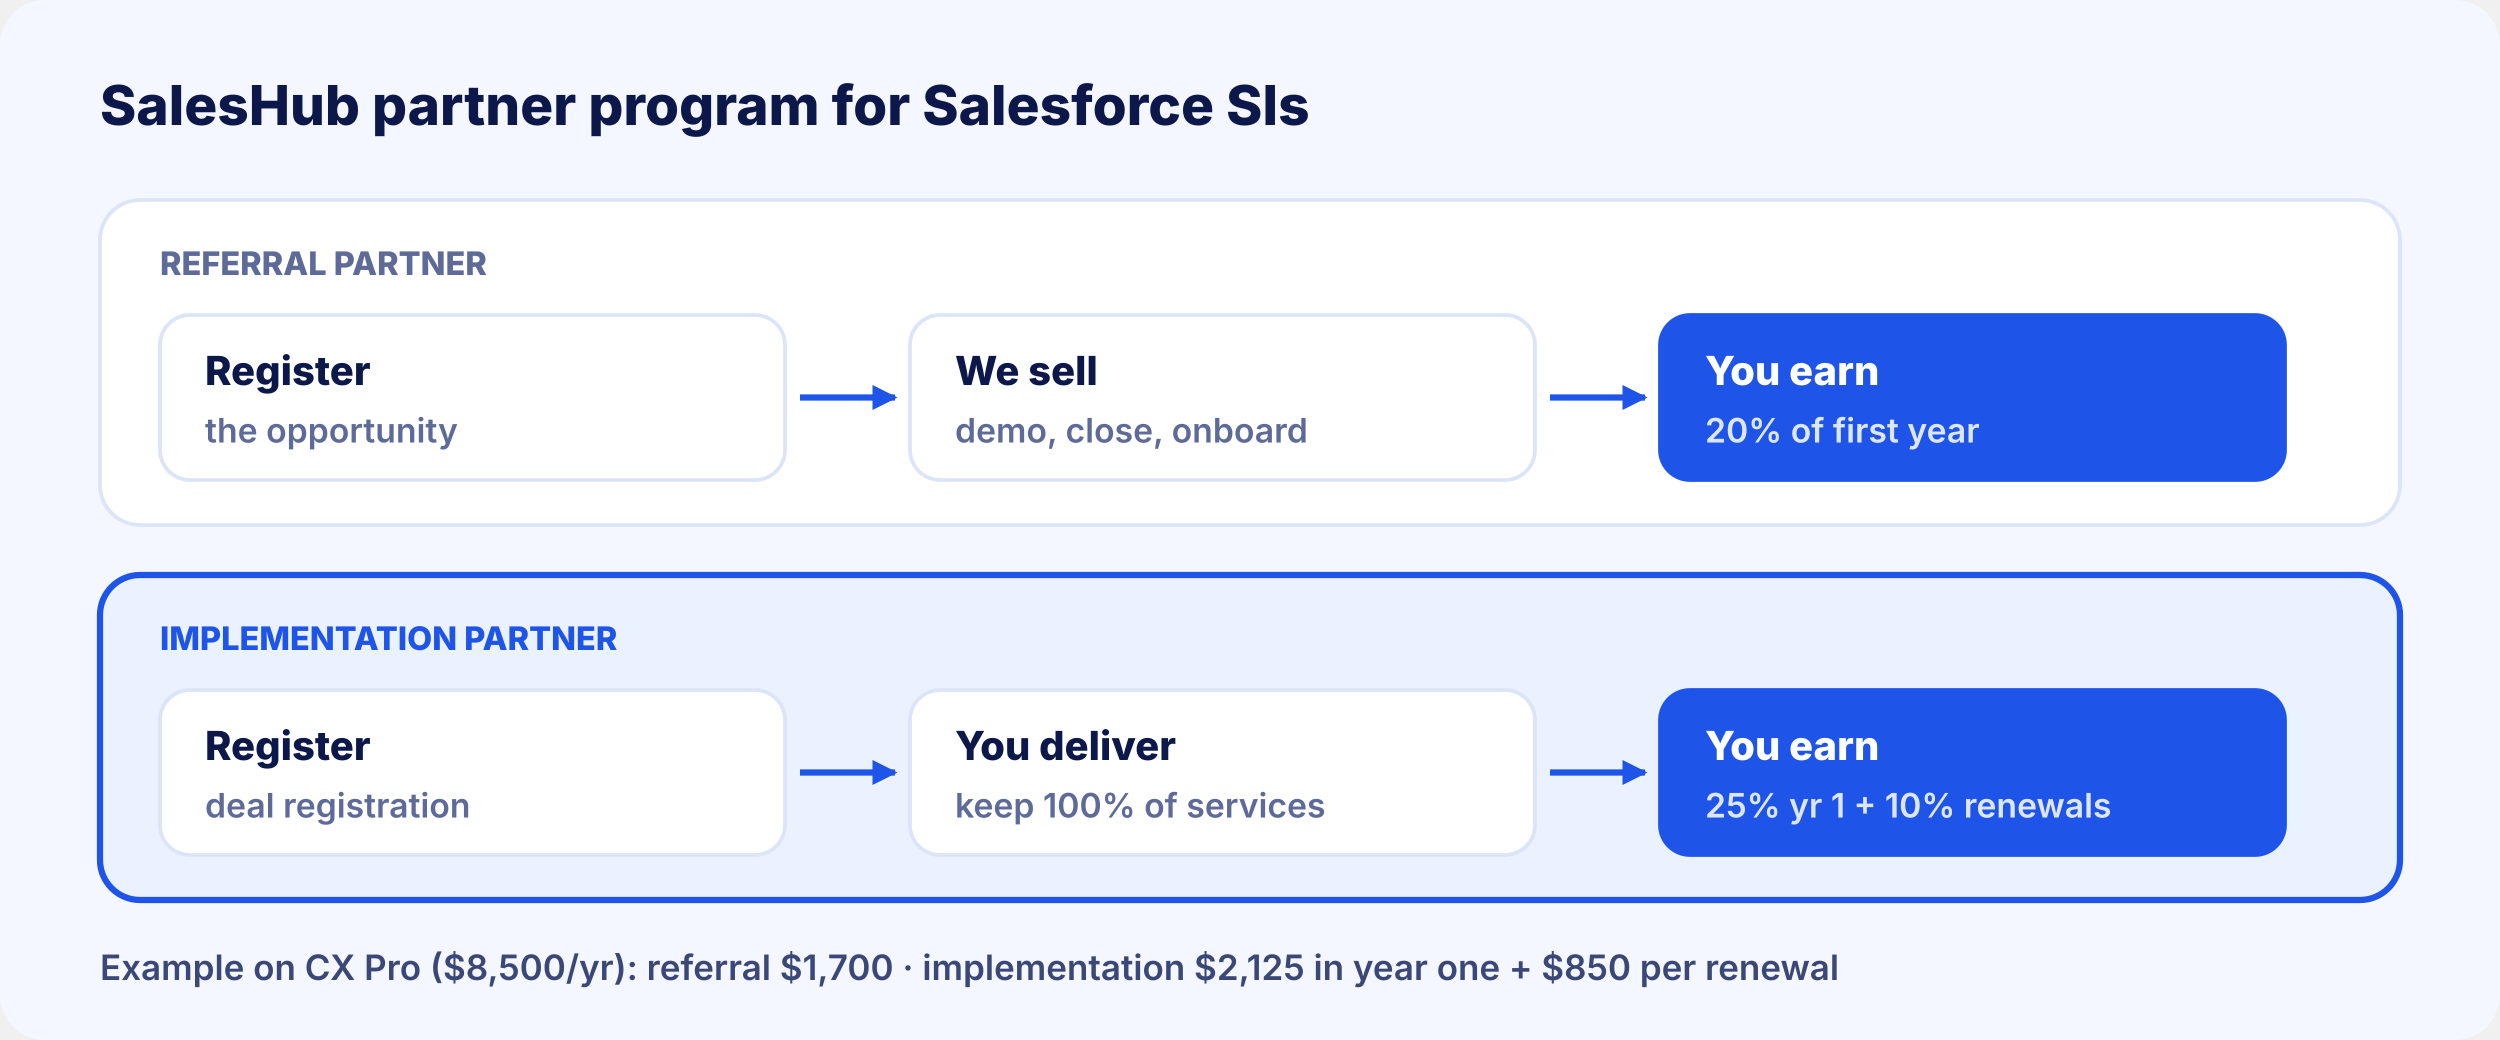
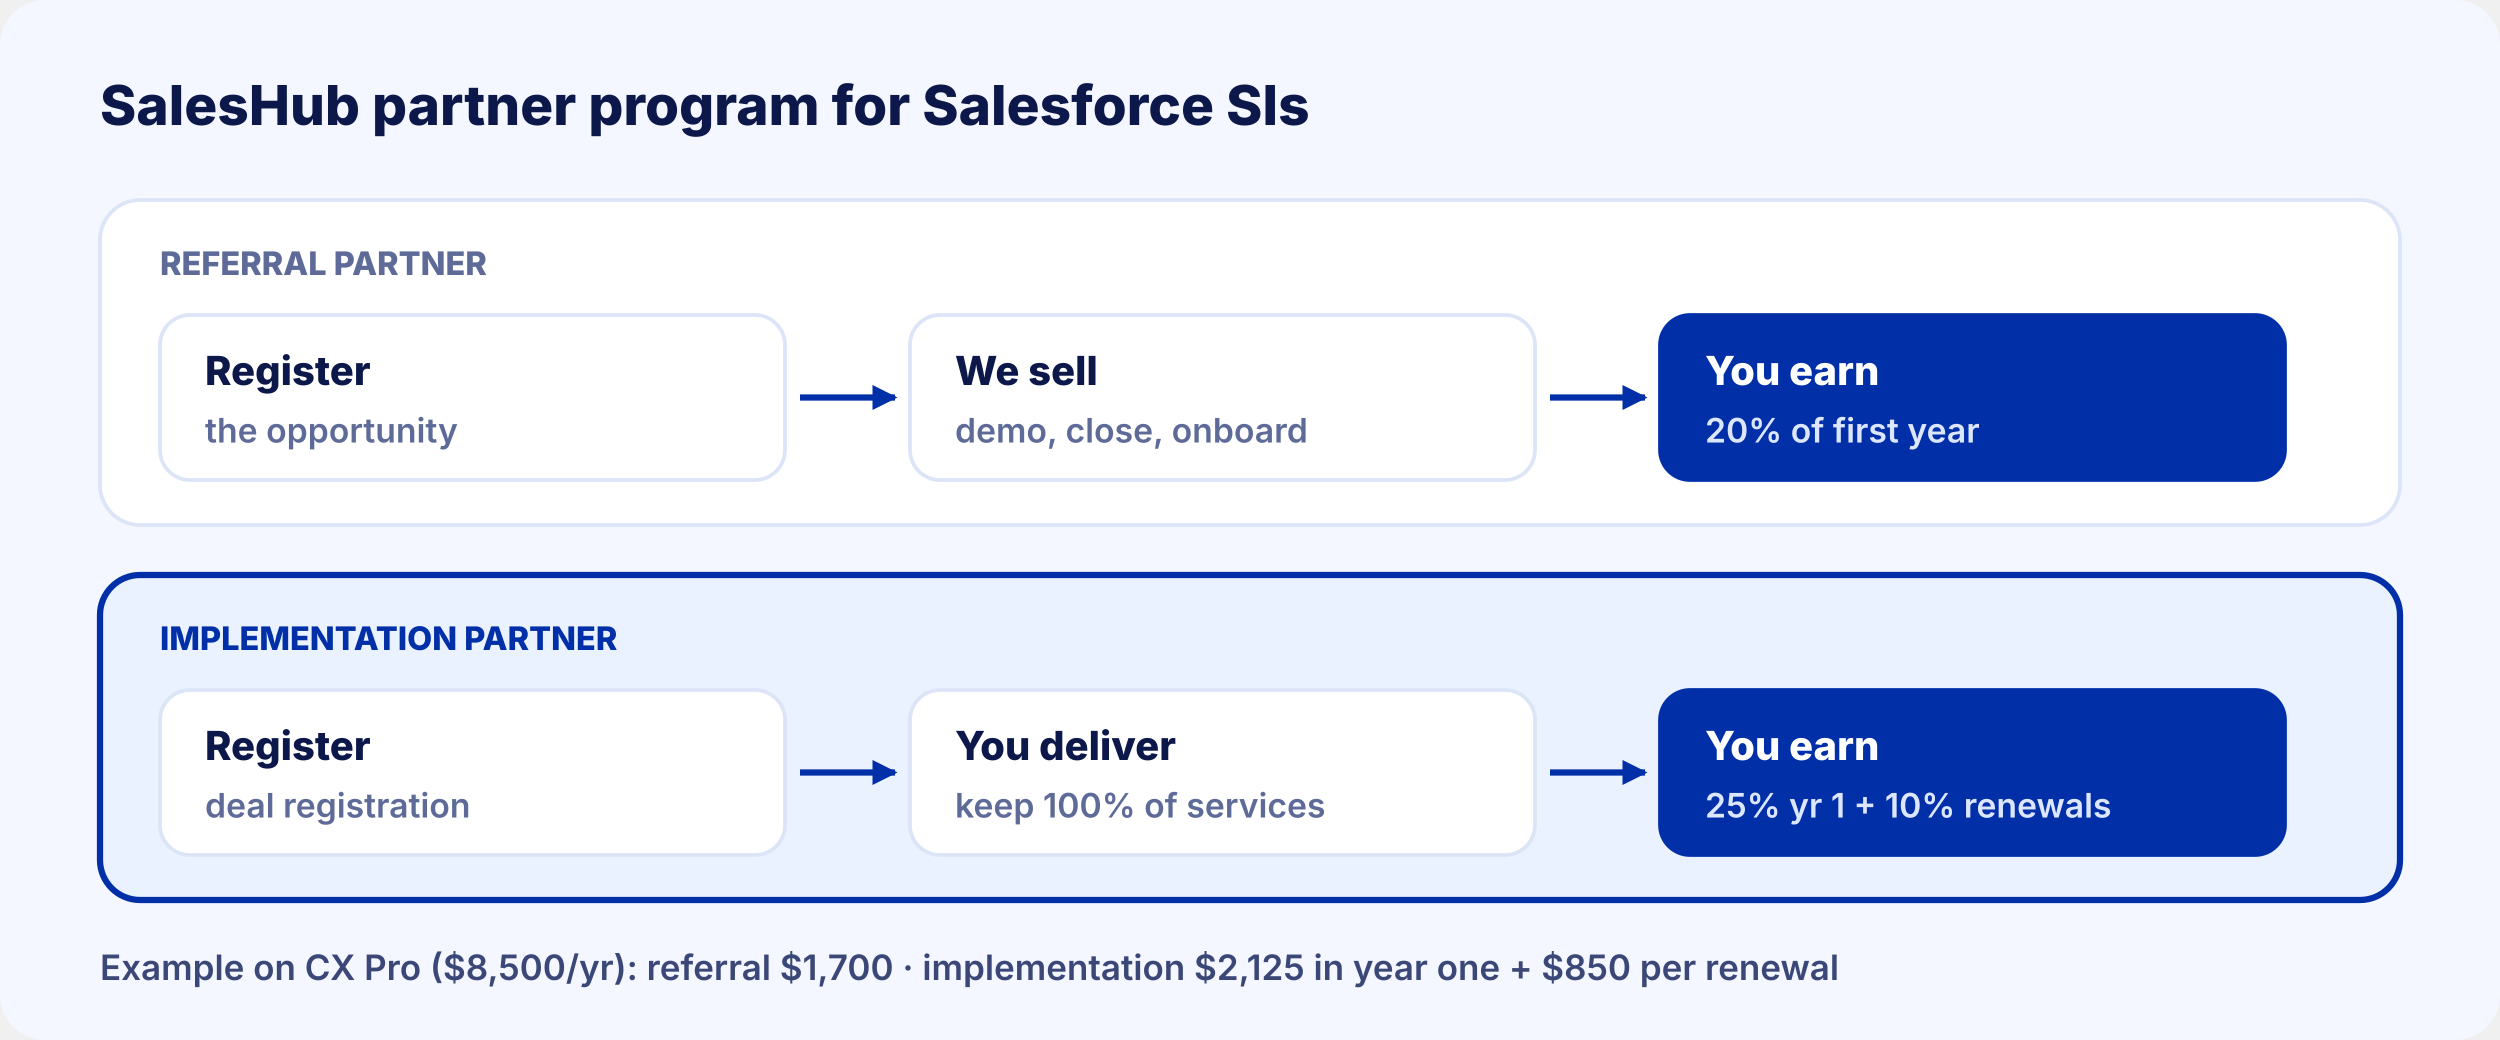
<svg xmlns="http://www.w3.org/2000/svg" viewBox="0 0 1000 416" role="img" aria-label="Partner tracks: referral partners register, SalesHub sells, partner earns 20% of first year; implementation partners register, deliver and keep services revenue, and earn 25% of first year plus 10% of renewals">
  <defs>
    <marker id="ah" viewBox="0 0 10 10" refX="8" refY="5" markerWidth="7" markerHeight="7" orient="auto-start-reverse">
-       <path d="M0 0L10 5L0 10z" fill="#1E54E8" />
+       <path d="M0 0L10 5L0 10z" fill="#002FA7" />
    </marker>
    <marker id="ahs" viewBox="0 0 10 10" refX="9" refY="5" markerWidth="4" markerHeight="4" orient="auto">
-       <path d="M0 0L10 5L0 10z" fill="#1E54E8" />
+       <path d="M0 0L10 5L0 10z" fill="#002FA7" />
    </marker>
    <marker id="aha" viewBox="0 0 10 10" refX="8" refY="5" markerWidth="5" markerHeight="5" orient="auto-start-reverse">
      <path d="M0 0L10 5L0 10z" fill="#E9A52B" />
    </marker>
    <marker id="ahr" viewBox="0 0 10 10" refX="8" refY="5" markerWidth="6" markerHeight="6" orient="auto-start-reverse">
      <path d="M0 0L10 5L0 10z" fill="#EB5757" />
    </marker>
    <marker id="ahg" viewBox="0 0 10 10" refX="8" refY="5" markerWidth="6" markerHeight="6" orient="auto-start-reverse">
      <path d="M0 0L10 5L0 10z" fill="#23A96A" />
    </marker>
  </defs>
  <rect width="1000" height="416" rx="18" fill="#F4F7FF" />
  <text x="40" y="50" font-size="22" font-weight="800" fill="#0C184A" text-anchor="start" font-family="Inter, Arial, sans-serif">SalesHub partner program for Salesforce SIs</text>
  <rect x="40" y="80" width="920" height="130" rx="16" fill="#FFFFFF" stroke="#DCE4F7" stroke-width="1.5" />
  <text x="64" y="110" font-size="13" font-weight="800" fill="#5E6B98" text-anchor="start" font-family="Inter, Arial, sans-serif">REFERRAL PARTNER</text>
  <rect x="64" y="126" width="250" height="66" rx="12" fill="#FFFFFF" stroke="#DCE4F7" stroke-width="1.5" />
  <text x="82" y="154" font-size="16" font-weight="800" fill="#0C184A" text-anchor="start" font-family="Inter, Arial, sans-serif">Register</text>
  <text x="82" y="177" font-size="13.5" font-weight="600" fill="#5E6B98" text-anchor="start" font-family="Inter, Arial, sans-serif">the opportunity</text>
-   <line x1="320" y1="159" x2="358" y2="159" stroke="#1E54E8" stroke-width="2.5" marker-end="url(#ahs)" />
+   <line x1="320" y1="159" x2="358" y2="159" stroke="#002FA7" stroke-width="2.5" marker-end="url(#ahs)" />
  <rect x="364" y="126" width="250" height="66" rx="12" fill="#FFFFFF" stroke="#DCE4F7" stroke-width="1.5" />
  <text x="382" y="154" font-size="16" font-weight="800" fill="#0C184A" text-anchor="start" font-family="Inter, Arial, sans-serif">We sell</text>
  <text x="382" y="177" font-size="13.5" font-weight="600" fill="#5E6B98" text-anchor="start" font-family="Inter, Arial, sans-serif">demo, close, onboard</text>
-   <line x1="620" y1="159" x2="658" y2="159" stroke="#1E54E8" stroke-width="2.5" marker-end="url(#ahs)" />
-   <rect x="664" y="126" width="250" height="66" rx="12" fill="#1E54E8" stroke="#1E54E8" stroke-width="1.5" />
+   <line x1="620" y1="159" x2="658" y2="159" stroke="#002FA7" stroke-width="2.5" marker-end="url(#ahs)" />
+   <rect x="664" y="126" width="250" height="66" rx="12" fill="#002FA7" stroke="#002FA7" stroke-width="1.5" />
  <text x="682" y="154" font-size="16" font-weight="800" fill="#FFFFFF" text-anchor="start" font-family="Inter, Arial, sans-serif">You earn</text>
  <text x="682" y="177" font-size="13.5" font-weight="600" fill="#DCE7FF" text-anchor="start" font-family="Inter, Arial, sans-serif">20% of first year</text>
-   <rect x="40" y="230" width="920" height="130" rx="16" fill="#EAF1FF" stroke="#1E54E8" stroke-width="2.5" />
-   <text x="64" y="260" font-size="13" font-weight="800" fill="#1E54E8" text-anchor="start" font-family="Inter, Arial, sans-serif">IMPLEMENTATION PARTNER</text>
+   <rect x="40" y="230" width="920" height="130" rx="16" fill="#EAF1FF" stroke="#002FA7" stroke-width="2.5" />
+   <text x="64" y="260" font-size="13" font-weight="800" fill="#002FA7" text-anchor="start" font-family="Inter, Arial, sans-serif">IMPLEMENTATION PARTNER</text>
  <rect x="64" y="276" width="250" height="66" rx="12" fill="#FFFFFF" stroke="#DCE4F7" stroke-width="1.5" />
  <text x="82" y="304" font-size="16" font-weight="800" fill="#0C184A" text-anchor="start" font-family="Inter, Arial, sans-serif">Register</text>
  <text x="82" y="327" font-size="13.5" font-weight="600" fill="#5E6B98" text-anchor="start" font-family="Inter, Arial, sans-serif">deal registration</text>
-   <line x1="320" y1="309" x2="358" y2="309" stroke="#1E54E8" stroke-width="2.5" marker-end="url(#ahs)" />
+   <line x1="320" y1="309" x2="358" y2="309" stroke="#002FA7" stroke-width="2.5" marker-end="url(#ahs)" />
  <rect x="364" y="276" width="250" height="66" rx="12" fill="#FFFFFF" stroke="#DCE4F7" stroke-width="1.5" />
  <text x="382" y="304" font-size="16" font-weight="800" fill="#0C184A" text-anchor="start" font-family="Inter, Arial, sans-serif">You deliver</text>
  <text x="382" y="327" font-size="13.5" font-weight="600" fill="#5E6B98" text-anchor="start" font-family="Inter, Arial, sans-serif">keep 100% of services</text>
-   <line x1="620" y1="309" x2="658" y2="309" stroke="#1E54E8" stroke-width="2.5" marker-end="url(#ahs)" />
-   <rect x="664" y="276" width="250" height="66" rx="12" fill="#1E54E8" stroke="#1E54E8" stroke-width="1.5" />
+   <line x1="620" y1="309" x2="658" y2="309" stroke="#002FA7" stroke-width="2.5" marker-end="url(#ahs)" />
+   <rect x="664" y="276" width="250" height="66" rx="12" fill="#002FA7" stroke="#002FA7" stroke-width="1.5" />
  <text x="682" y="304" font-size="16" font-weight="800" fill="#FFFFFF" text-anchor="start" font-family="Inter, Arial, sans-serif">You earn</text>
  <text x="682" y="327" font-size="13.5" font-weight="600" fill="#DCE7FF" text-anchor="start" font-family="Inter, Arial, sans-serif">25% yr 1 + 10% renewals</text>
  <text x="40" y="392" font-size="14" font-weight="600" fill="#3B4877" text-anchor="start" font-family="Inter, Arial, sans-serif">Example on CX Pro ($8,500/yr): referral $1,700 · implementation $2,125 in year one + $850 per renewal</text>
</svg>
